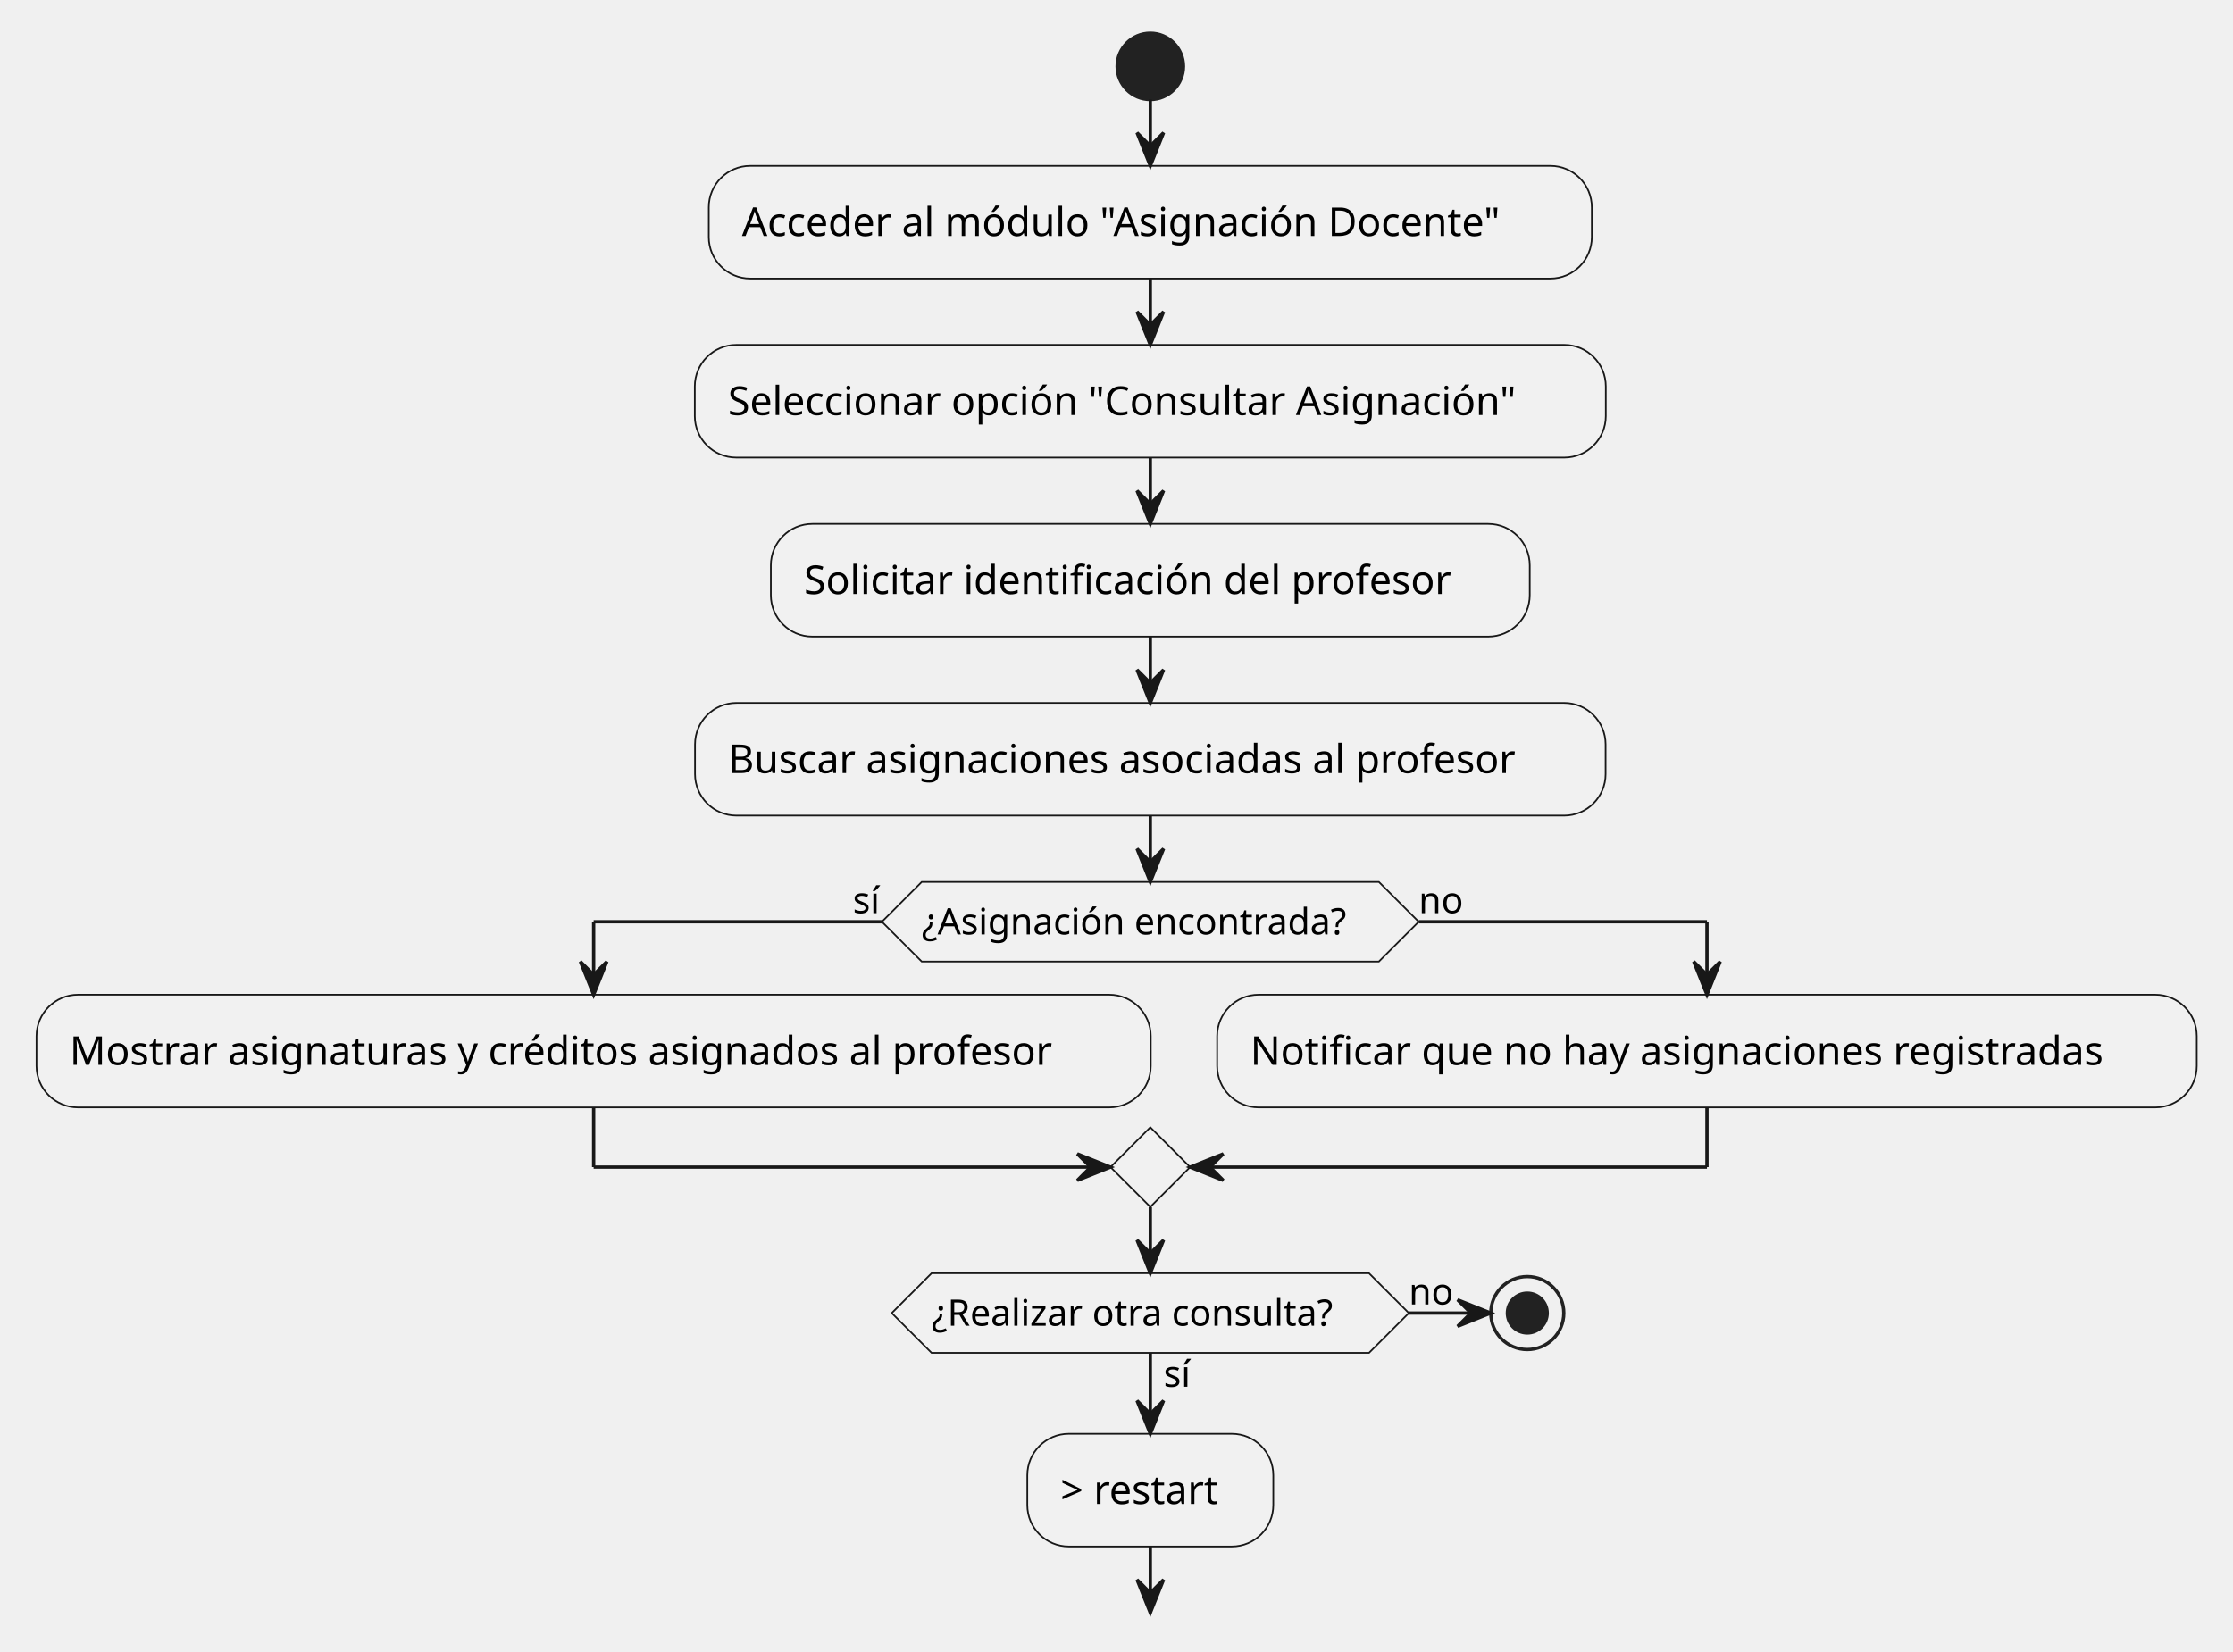
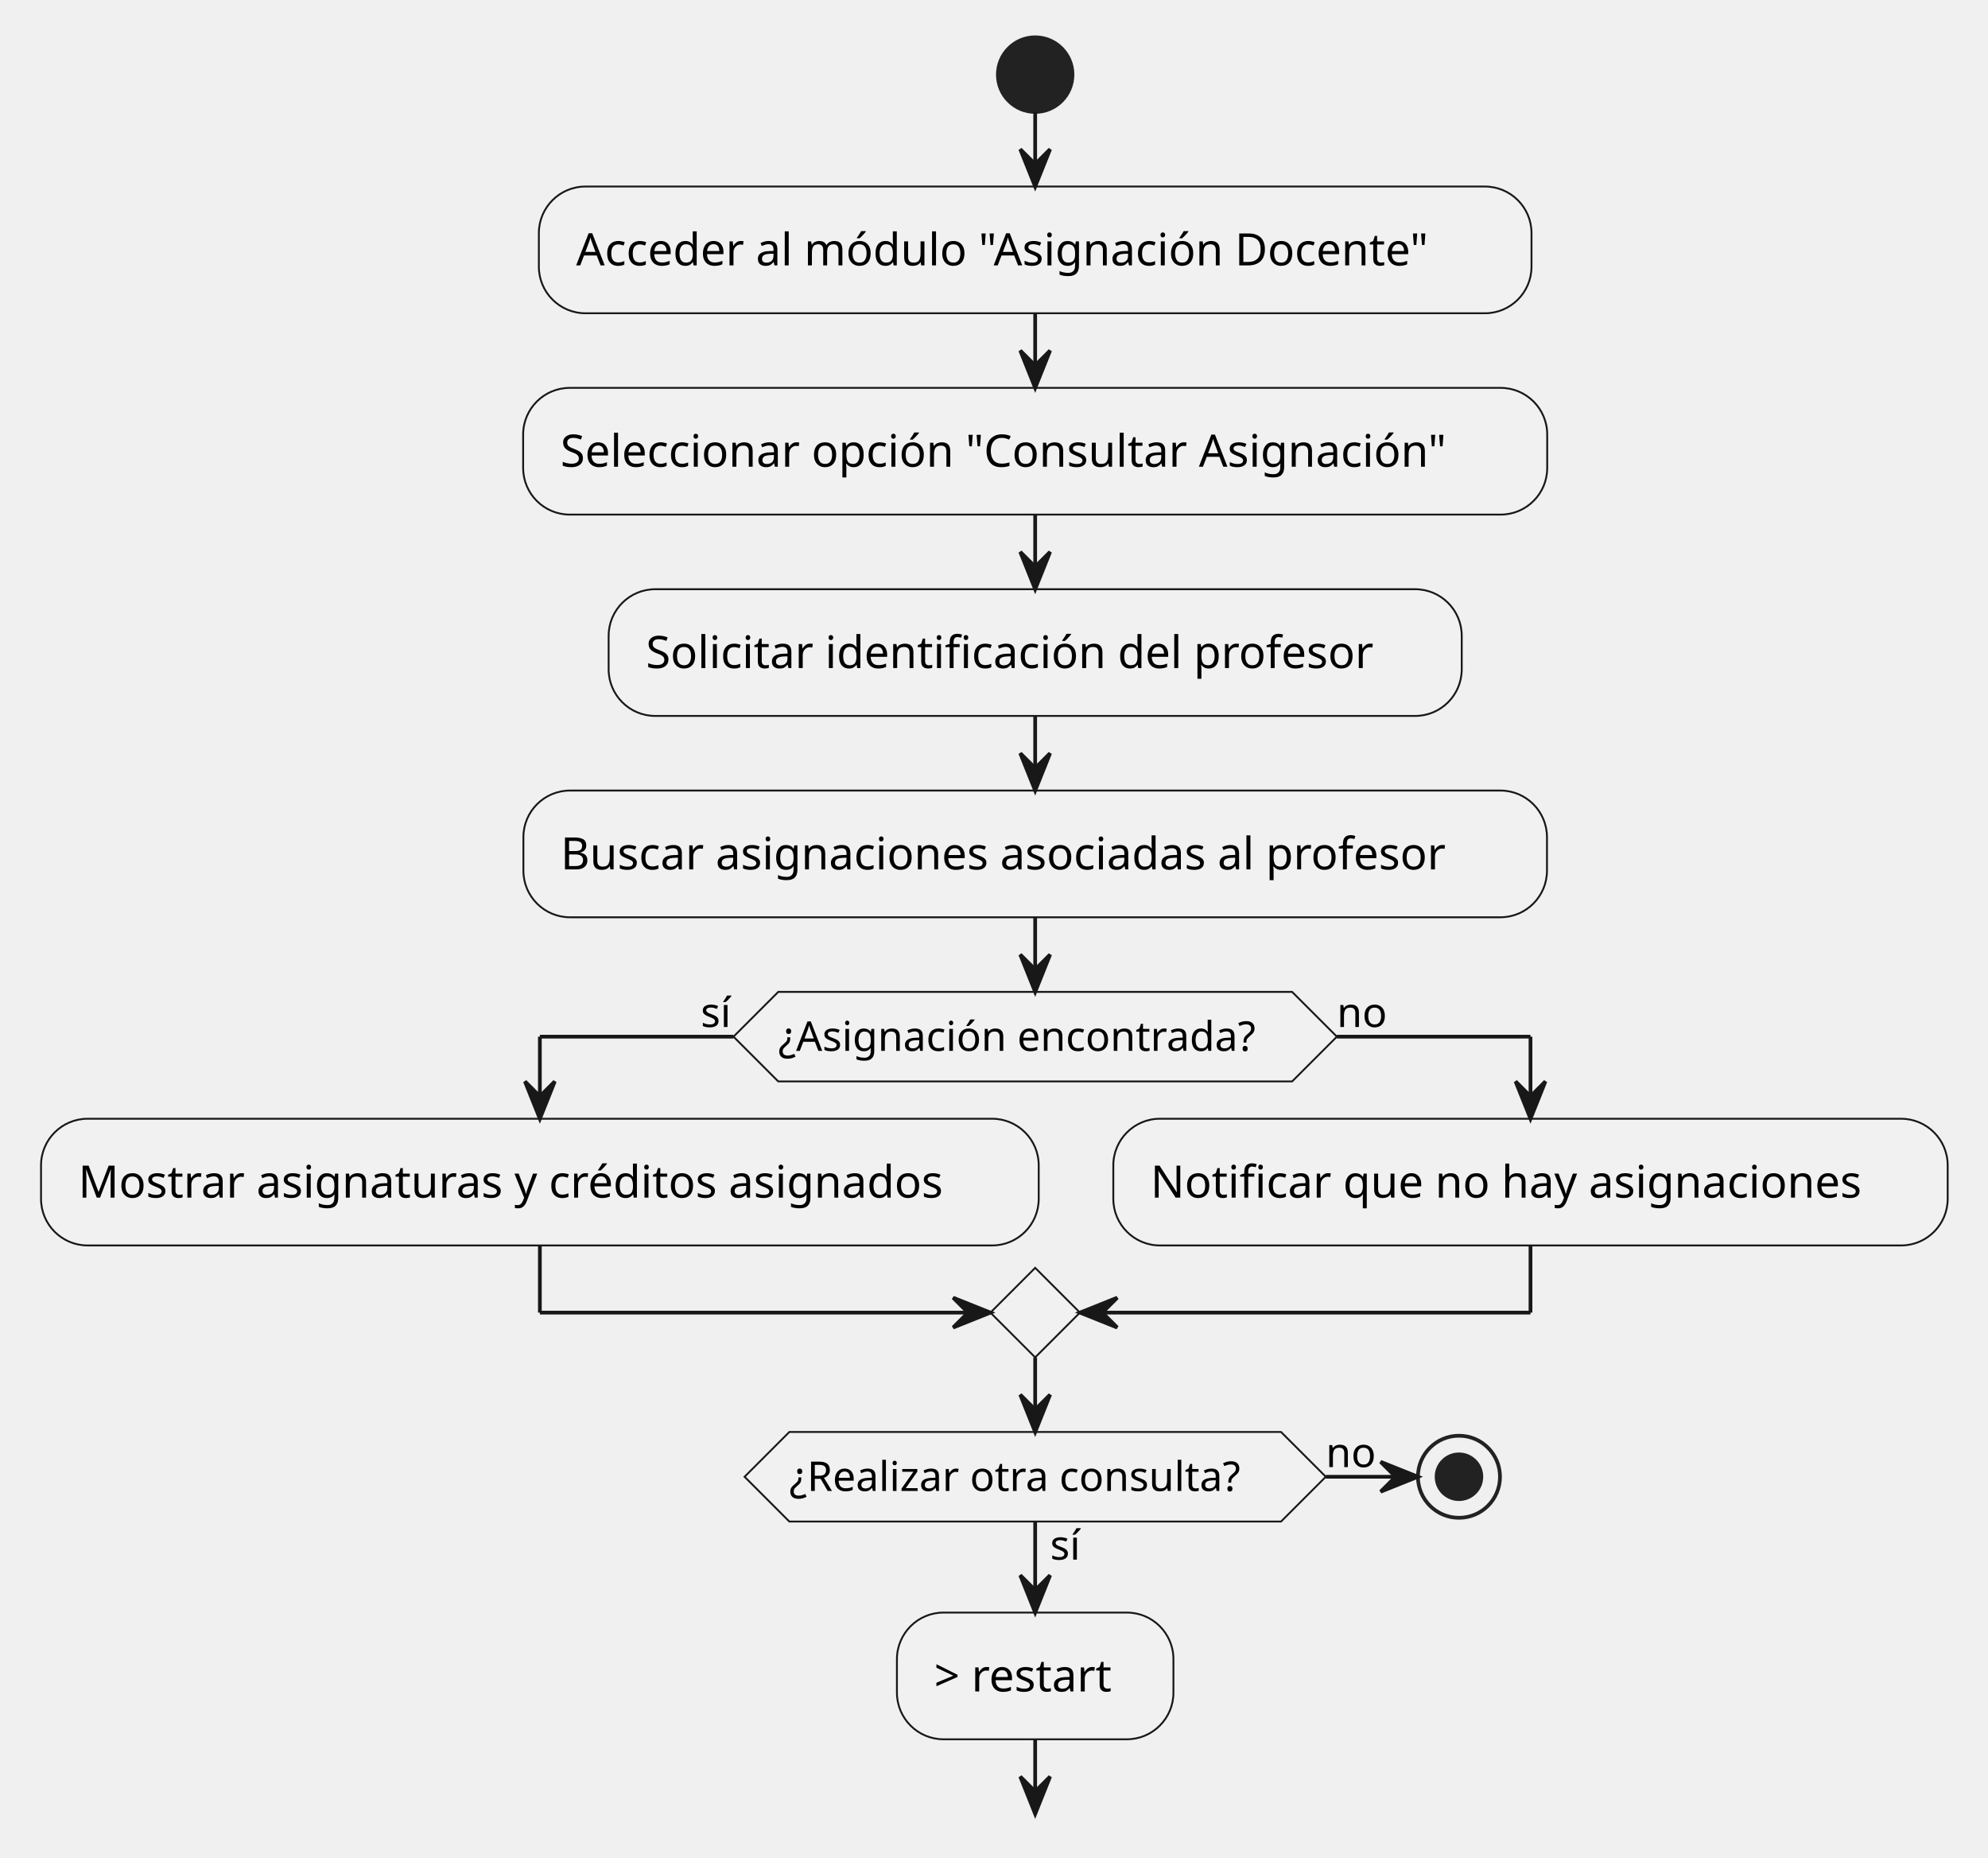
- <svg xmlns="http://www.w3.org/2000/svg" contentStyleType="text/css" height="498px" preserveAspectRatio="none" style="width:673px;height:498px;background:#FFFFFF;" version="1.1" viewBox="0 0 673 498" width="673px" zoomAndPan="magnify">
+ <svg xmlns="http://www.w3.org/2000/svg" contentStyleType="text/css" data-diagram-type="ACTIVITY" height="498px" preserveAspectRatio="none" style="width:533px;height:498px;background:#FFFFFF;" version="1.1" viewBox="0 0 533 498" width="533px" zoomAndPan="magnify">
  <defs />
  <g>
-     <ellipse cx="346.687" cy="20" fill="#222222" rx="10" ry="10" style="stroke:#222222;stroke-width:1;" />
-     <rect fill="#F1F1F1" height="33.969" rx="12.5" ry="12.5" style="stroke:#181818;stroke-width:0.5;" width="266.141" x="213.616" y="50" />
-     <text fill="#000000" font-family="sans-serif" font-size="12" lengthAdjust="spacing" textLength="246.141" x="223.616" y="71.139">Acceder al módulo "Asignación Docente"</text>
-     <rect fill="#F1F1F1" height="33.969" rx="12.5" ry="12.5" style="stroke:#181818;stroke-width:0.5;" width="274.56" x="209.406" y="103.969" />
-     <text fill="#000000" font-family="sans-serif" font-size="12" lengthAdjust="spacing" textLength="254.56" x="219.406" y="125.107">Seleccionar opción "Consultar Asignación"</text>
-     <rect fill="#F1F1F1" height="33.969" rx="12.5" ry="12.5" style="stroke:#181818;stroke-width:0.5;" width="228.723" x="232.325" y="157.938" />
-     <text fill="#000000" font-family="sans-serif" font-size="12" lengthAdjust="spacing" textLength="208.723" x="242.325" y="179.076">Solicitar identificación del profesor</text>
-     <rect fill="#F1F1F1" height="33.969" rx="12.5" ry="12.5" style="stroke:#181818;stroke-width:0.5;" width="274.432" x="209.471" y="211.906" />
-     <text fill="#000000" font-family="sans-serif" font-size="12" lengthAdjust="spacing" textLength="254.432" x="219.471" y="233.045">Buscar asignaciones asociadas al profesor</text>
-     <polygon fill="#F1F1F1" points="277.8,265.875,415.574,265.875,427.574,277.875,415.574,289.875,277.8,289.875,265.8,277.875,277.8,265.875" style="stroke:#181818;stroke-width:0.5;" />
-     <text fill="#000000" font-family="sans-serif" font-size="11" lengthAdjust="spacing" textLength="137.774" x="277.8" y="281.683">¿Asignación encontrada?</text>
-     <text fill="#000000" font-family="sans-serif" font-size="11" lengthAdjust="spacing" textLength="8.787" x="257.012" y="275.281">sí</text>
-     <text fill="#000000" font-family="sans-serif" font-size="11" lengthAdjust="spacing" textLength="13.702" x="427.574" y="275.281">no</text>
-     <rect fill="#F1F1F1" height="33.969" rx="12.5" ry="12.5" style="stroke:#181818;stroke-width:0.5;" width="335.832" x="11" y="299.875" />
-     <text fill="#000000" font-family="sans-serif" font-size="12" lengthAdjust="spacing" textLength="315.832" x="21" y="321.014">Mostrar asignaturas y créditos asignados al profesor</text>
-     <rect fill="#F1F1F1" height="33.969" rx="12.5" ry="12.5" style="stroke:#181818;stroke-width:0.5;" width="295.25" x="366.832" y="299.875" />
-     <text fill="#000000" font-family="sans-serif" font-size="12" lengthAdjust="spacing" textLength="275.25" x="376.832" y="321.014">Notificar que no hay asignaciones registradas</text>
-     <polygon fill="#F1F1F1" points="346.687,339.844,358.687,351.844,346.687,363.844,334.687,351.844,346.687,339.844" style="stroke:#181818;stroke-width:0.5;" />
-     <rect fill="#F1F1F1" height="33.969" rx="12.5" ry="12.5" style="stroke:#181818;stroke-width:0.5;" width="74.135" x="309.619" y="432.246" />
-     <text fill="#000000" font-family="sans-serif" font-size="12" lengthAdjust="spacing" textLength="54.135" x="319.619" y="453.385">&gt; restart</text>
-     <polygon fill="#F1F1F1" points="280.767,383.844,412.606,383.844,424.606,395.844,412.606,407.844,280.767,407.844,268.767,395.844,280.767,383.844" style="stroke:#181818;stroke-width:0.5;" />
-     <text fill="#000000" font-family="sans-serif" font-size="11" lengthAdjust="spacing" textLength="8.787" x="350.687" y="418.054">sí</text>
-     <text fill="#000000" font-family="sans-serif" font-size="11" lengthAdjust="spacing" textLength="131.839" x="280.767" y="399.652">¿Realizar otra consulta?</text>
-     <text fill="#000000" font-family="sans-serif" font-size="11" lengthAdjust="spacing" textLength="13.702" x="424.606" y="393.25">no</text>
-     <ellipse cx="460.308" cy="395.844" fill="none" rx="11" ry="11" style="stroke:#222222;stroke-width:1;" />
-     <ellipse cx="460.308" cy="395.844" fill="#222222" rx="6" ry="6" style="stroke:#222222;stroke-width:1;" />
-     <line style="stroke:#181818;stroke-width:1;" x1="346.687" x2="346.687" y1="30" y2="50" />
-     <polygon fill="#181818" points="342.687,40,346.687,50,350.687,40,346.687,44" style="stroke:#181818;stroke-width:1;" />
-     <line style="stroke:#181818;stroke-width:1;" x1="346.687" x2="346.687" y1="83.969" y2="103.969" />
-     <polygon fill="#181818" points="342.687,93.969,346.687,103.969,350.687,93.969,346.687,97.969" style="stroke:#181818;stroke-width:1;" />
-     <line style="stroke:#181818;stroke-width:1;" x1="346.687" x2="346.687" y1="137.938" y2="157.938" />
-     <polygon fill="#181818" points="342.687,147.938,346.687,157.938,350.687,147.938,346.687,151.938" style="stroke:#181818;stroke-width:1;" />
-     <line style="stroke:#181818;stroke-width:1;" x1="346.687" x2="346.687" y1="191.906" y2="211.906" />
-     <polygon fill="#181818" points="342.687,201.906,346.687,211.906,350.687,201.906,346.687,205.906" style="stroke:#181818;stroke-width:1;" />
-     <line style="stroke:#181818;stroke-width:1;" x1="265.8" x2="178.916" y1="277.875" y2="277.875" />
-     <line style="stroke:#181818;stroke-width:1;" x1="178.916" x2="178.916" y1="277.875" y2="299.875" />
-     <polygon fill="#181818" points="174.916,289.875,178.916,299.875,182.916,289.875,178.916,293.875" style="stroke:#181818;stroke-width:1;" />
-     <line style="stroke:#181818;stroke-width:1;" x1="427.574" x2="514.457" y1="277.875" y2="277.875" />
-     <line style="stroke:#181818;stroke-width:1;" x1="514.457" x2="514.457" y1="277.875" y2="299.875" />
-     <polygon fill="#181818" points="510.457,289.875,514.457,299.875,518.457,289.875,514.457,293.875" style="stroke:#181818;stroke-width:1;" />
-     <line style="stroke:#181818;stroke-width:1;" x1="178.916" x2="178.916" y1="333.844" y2="351.844" />
-     <line style="stroke:#181818;stroke-width:1;" x1="178.916" x2="334.687" y1="351.844" y2="351.844" />
-     <polygon fill="#181818" points="324.687,347.844,334.687,351.844,324.687,355.844,328.687,351.844" style="stroke:#181818;stroke-width:1;" />
-     <line style="stroke:#181818;stroke-width:1;" x1="514.457" x2="514.457" y1="333.844" y2="351.844" />
-     <line style="stroke:#181818;stroke-width:1;" x1="514.457" x2="358.687" y1="351.844" y2="351.844" />
-     <polygon fill="#181818" points="368.687,347.844,358.687,351.844,368.687,355.844,364.687,351.844" style="stroke:#181818;stroke-width:1;" />
-     <line style="stroke:#181818;stroke-width:1;" x1="346.687" x2="346.687" y1="245.875" y2="265.875" />
-     <polygon fill="#181818" points="342.687,255.875,346.687,265.875,350.687,255.875,346.687,259.875" style="stroke:#181818;stroke-width:1;" />
-     <line style="stroke:#181818;stroke-width:1;" x1="346.687" x2="346.687" y1="407.844" y2="432.246" />
-     <polygon fill="#181818" points="342.687,422.246,346.687,432.246,350.687,422.246,346.687,426.246" style="stroke:#181818;stroke-width:1;" />
-     <line style="stroke:#181818;stroke-width:1;" x1="424.606" x2="449.308" y1="395.844" y2="395.844" />
-     <polygon fill="#181818" points="439.308,391.844,449.308,395.844,439.308,399.844,443.308,395.844" style="stroke:#181818;stroke-width:1;" />
-     <line style="stroke:#181818;stroke-width:1;" x1="346.687" x2="346.687" y1="466.215" y2="486.215" />
-     <polygon fill="#181818" points="342.687,476.215,346.687,486.215,350.687,476.215,346.687,480.215" style="stroke:#181818;stroke-width:1;" />
-     <line style="stroke:#181818;stroke-width:1;" x1="346.687" x2="346.687" y1="363.844" y2="383.844" />
-     <polygon fill="#181818" points="342.687,373.844,346.687,383.844,350.687,373.844,346.687,377.844" style="stroke:#181818;stroke-width:1;" />
+     <ellipse cx="277.541" cy="20" fill="#222222" rx="10" ry="10" style="stroke:#222222;stroke-width:1;" />
+     <rect fill="#F1F1F1" height="33.969" rx="12.5" ry="12.5" style="stroke:#181818;stroke-width:0.5;" width="266.141" x="144.471" y="50" />
+     <text fill="#000000" font-family="sans-serif" font-size="12" lengthAdjust="spacing" textLength="246.141" x="154.471" y="71.139">Acceder al módulo "Asignación Docente"</text>
+     <rect fill="#F1F1F1" height="33.969" rx="12.5" ry="12.5" style="stroke:#181818;stroke-width:0.5;" width="274.56" x="140.261" y="103.969" />
+     <text fill="#000000" font-family="sans-serif" font-size="12" lengthAdjust="spacing" textLength="254.56" x="150.261" y="125.107">Seleccionar opción "Consultar Asignación"</text>
+     <rect fill="#F1F1F1" height="33.969" rx="12.5" ry="12.5" style="stroke:#181818;stroke-width:0.5;" width="228.723" x="163.18" y="157.938" />
+     <text fill="#000000" font-family="sans-serif" font-size="12" lengthAdjust="spacing" textLength="208.723" x="173.18" y="179.076">Solicitar identificación del profesor</text>
+     <rect fill="#F1F1F1" height="33.969" rx="12.5" ry="12.5" style="stroke:#181818;stroke-width:0.5;" width="274.432" x="140.326" y="211.906" />
+     <text fill="#000000" font-family="sans-serif" font-size="12" lengthAdjust="spacing" textLength="254.432" x="150.326" y="233.045">Buscar asignaciones asociadas al profesor</text>
+     <polygon fill="#F1F1F1" points="208.655,265.875,346.428,265.875,358.428,277.875,346.428,289.875,208.655,289.875,196.655,277.875,208.655,265.875" style="stroke:#181818;stroke-width:0.5;" />
+     <text fill="#000000" font-family="sans-serif" font-size="11" lengthAdjust="spacing" textLength="137.774" x="208.655" y="281.683">¿Asignación encontrada?</text>
+     <text fill="#000000" font-family="sans-serif" font-size="11" lengthAdjust="spacing" textLength="8.787" x="187.867" y="275.281">sí</text>
+     <text fill="#000000" font-family="sans-serif" font-size="11" lengthAdjust="spacing" textLength="13.702" x="358.428" y="275.281">no</text>
+     <rect fill="#F1F1F1" height="33.969" rx="12.5" ry="12.5" style="stroke:#181818;stroke-width:0.5;" width="267.488" x="11" y="299.875" />
+     <text fill="#000000" font-family="sans-serif" font-size="12" lengthAdjust="spacing" textLength="247.488" x="21" y="321.014">Mostrar asignaturas y créditos asignados</text>
+     <rect fill="#F1F1F1" height="33.969" rx="12.5" ry="12.5" style="stroke:#181818;stroke-width:0.5;" width="223.701" x="298.488" y="299.875" />
+     <text fill="#000000" font-family="sans-serif" font-size="12" lengthAdjust="spacing" textLength="203.701" x="308.488" y="321.014">Notificar que no hay asignaciones</text>
+     <polygon fill="#F1F1F1" points="277.541,339.844,289.541,351.844,277.541,363.844,265.541,351.844,277.541,339.844" style="stroke:#181818;stroke-width:0.5;" />
+     <rect fill="#F1F1F1" height="33.969" rx="12.5" ry="12.5" style="stroke:#181818;stroke-width:0.5;" width="74.135" x="240.474" y="432.246" />
+     <text fill="#000000" font-family="sans-serif" font-size="12" lengthAdjust="spacing" textLength="54.135" x="250.474" y="453.385">&gt; restart</text>
+     <polygon fill="#F1F1F1" points="211.622,383.844,343.461,383.844,355.461,395.844,343.461,407.844,211.622,407.844,199.622,395.844,211.622,383.844" style="stroke:#181818;stroke-width:0.5;" />
+     <text fill="#000000" font-family="sans-serif" font-size="11" lengthAdjust="spacing" textLength="8.787" x="281.541" y="418.054">sí</text>
+     <text fill="#000000" font-family="sans-serif" font-size="11" lengthAdjust="spacing" textLength="131.839" x="211.622" y="399.652">¿Realizar otra consulta?</text>
+     <text fill="#000000" font-family="sans-serif" font-size="11" lengthAdjust="spacing" textLength="13.702" x="355.461" y="393.25">no</text>
+     <ellipse cx="391.163" cy="395.844" fill="#FFFFFF" fill-opacity="0" rx="11" ry="11" style="stroke:#222222;stroke-width:1;" />
+     <ellipse cx="391.163" cy="395.844" fill="#222222" rx="6" ry="6" style="stroke:#222222;stroke-width:1;" />
+     <line style="stroke:#181818;stroke-width:1;" x1="277.541" x2="277.541" y1="30" y2="50" />
+     <polygon fill="#181818" points="273.541,40,277.541,50,281.541,40,277.541,44" style="stroke:#181818;stroke-width:1;" />
+     <line style="stroke:#181818;stroke-width:1;" x1="277.541" x2="277.541" y1="83.969" y2="103.969" />
+     <polygon fill="#181818" points="273.541,93.969,277.541,103.969,281.541,93.969,277.541,97.969" style="stroke:#181818;stroke-width:1;" />
+     <line style="stroke:#181818;stroke-width:1;" x1="277.541" x2="277.541" y1="137.938" y2="157.938" />
+     <polygon fill="#181818" points="273.541,147.938,277.541,157.938,281.541,147.938,277.541,151.938" style="stroke:#181818;stroke-width:1;" />
+     <line style="stroke:#181818;stroke-width:1;" x1="277.541" x2="277.541" y1="191.906" y2="211.906" />
+     <polygon fill="#181818" points="273.541,201.906,277.541,211.906,281.541,201.906,277.541,205.906" style="stroke:#181818;stroke-width:1;" />
+     <line style="stroke:#181818;stroke-width:1;" x1="196.655" x2="144.744" y1="277.875" y2="277.875" />
+     <line style="stroke:#181818;stroke-width:1;" x1="144.744" x2="144.744" y1="277.875" y2="299.875" />
+     <polygon fill="#181818" points="140.744,289.875,144.744,299.875,148.744,289.875,144.744,293.875" style="stroke:#181818;stroke-width:1;" />
+     <line style="stroke:#181818;stroke-width:1;" x1="358.428" x2="410.339" y1="277.875" y2="277.875" />
+     <line style="stroke:#181818;stroke-width:1;" x1="410.339" x2="410.339" y1="277.875" y2="299.875" />
+     <polygon fill="#181818" points="406.339,289.875,410.339,299.875,414.339,289.875,410.339,293.875" style="stroke:#181818;stroke-width:1;" />
+     <line style="stroke:#181818;stroke-width:1;" x1="144.744" x2="144.744" y1="333.844" y2="351.844" />
+     <line style="stroke:#181818;stroke-width:1;" x1="144.744" x2="265.541" y1="351.844" y2="351.844" />
+     <polygon fill="#181818" points="255.542,347.844,265.541,351.844,255.542,355.844,259.541,351.844" style="stroke:#181818;stroke-width:1;" />
+     <line style="stroke:#181818;stroke-width:1;" x1="410.339" x2="410.339" y1="333.844" y2="351.844" />
+     <line style="stroke:#181818;stroke-width:1;" x1="410.339" x2="289.541" y1="351.844" y2="351.844" />
+     <polygon fill="#181818" points="299.541,347.844,289.541,351.844,299.541,355.844,295.541,351.844" style="stroke:#181818;stroke-width:1;" />
+     <line style="stroke:#181818;stroke-width:1;" x1="277.541" x2="277.541" y1="245.875" y2="265.875" />
+     <polygon fill="#181818" points="273.541,255.875,277.541,265.875,281.541,255.875,277.541,259.875" style="stroke:#181818;stroke-width:1;" />
+     <line style="stroke:#181818;stroke-width:1;" x1="277.541" x2="277.541" y1="407.844" y2="432.246" />
+     <polygon fill="#181818" points="273.541,422.246,277.541,432.246,281.541,422.246,277.541,426.246" style="stroke:#181818;stroke-width:1;" />
+     <line style="stroke:#181818;stroke-width:1;" x1="355.461" x2="380.163" y1="395.844" y2="395.844" />
+     <polygon fill="#181818" points="370.163,391.844,380.163,395.844,370.163,399.844,374.163,395.844" style="stroke:#181818;stroke-width:1;" />
+     <line style="stroke:#181818;stroke-width:1;" x1="277.541" x2="277.541" y1="466.215" y2="486.215" />
+     <polygon fill="#181818" points="273.541,476.215,277.541,486.215,281.541,476.215,277.541,480.215" style="stroke:#181818;stroke-width:1;" />
+     <line style="stroke:#181818;stroke-width:1;" x1="277.541" x2="277.541" y1="363.844" y2="383.844" />
+     <polygon fill="#181818" points="273.541,373.844,277.541,383.844,281.541,373.844,277.541,377.844" style="stroke:#181818;stroke-width:1;" />
  </g>
</svg>
